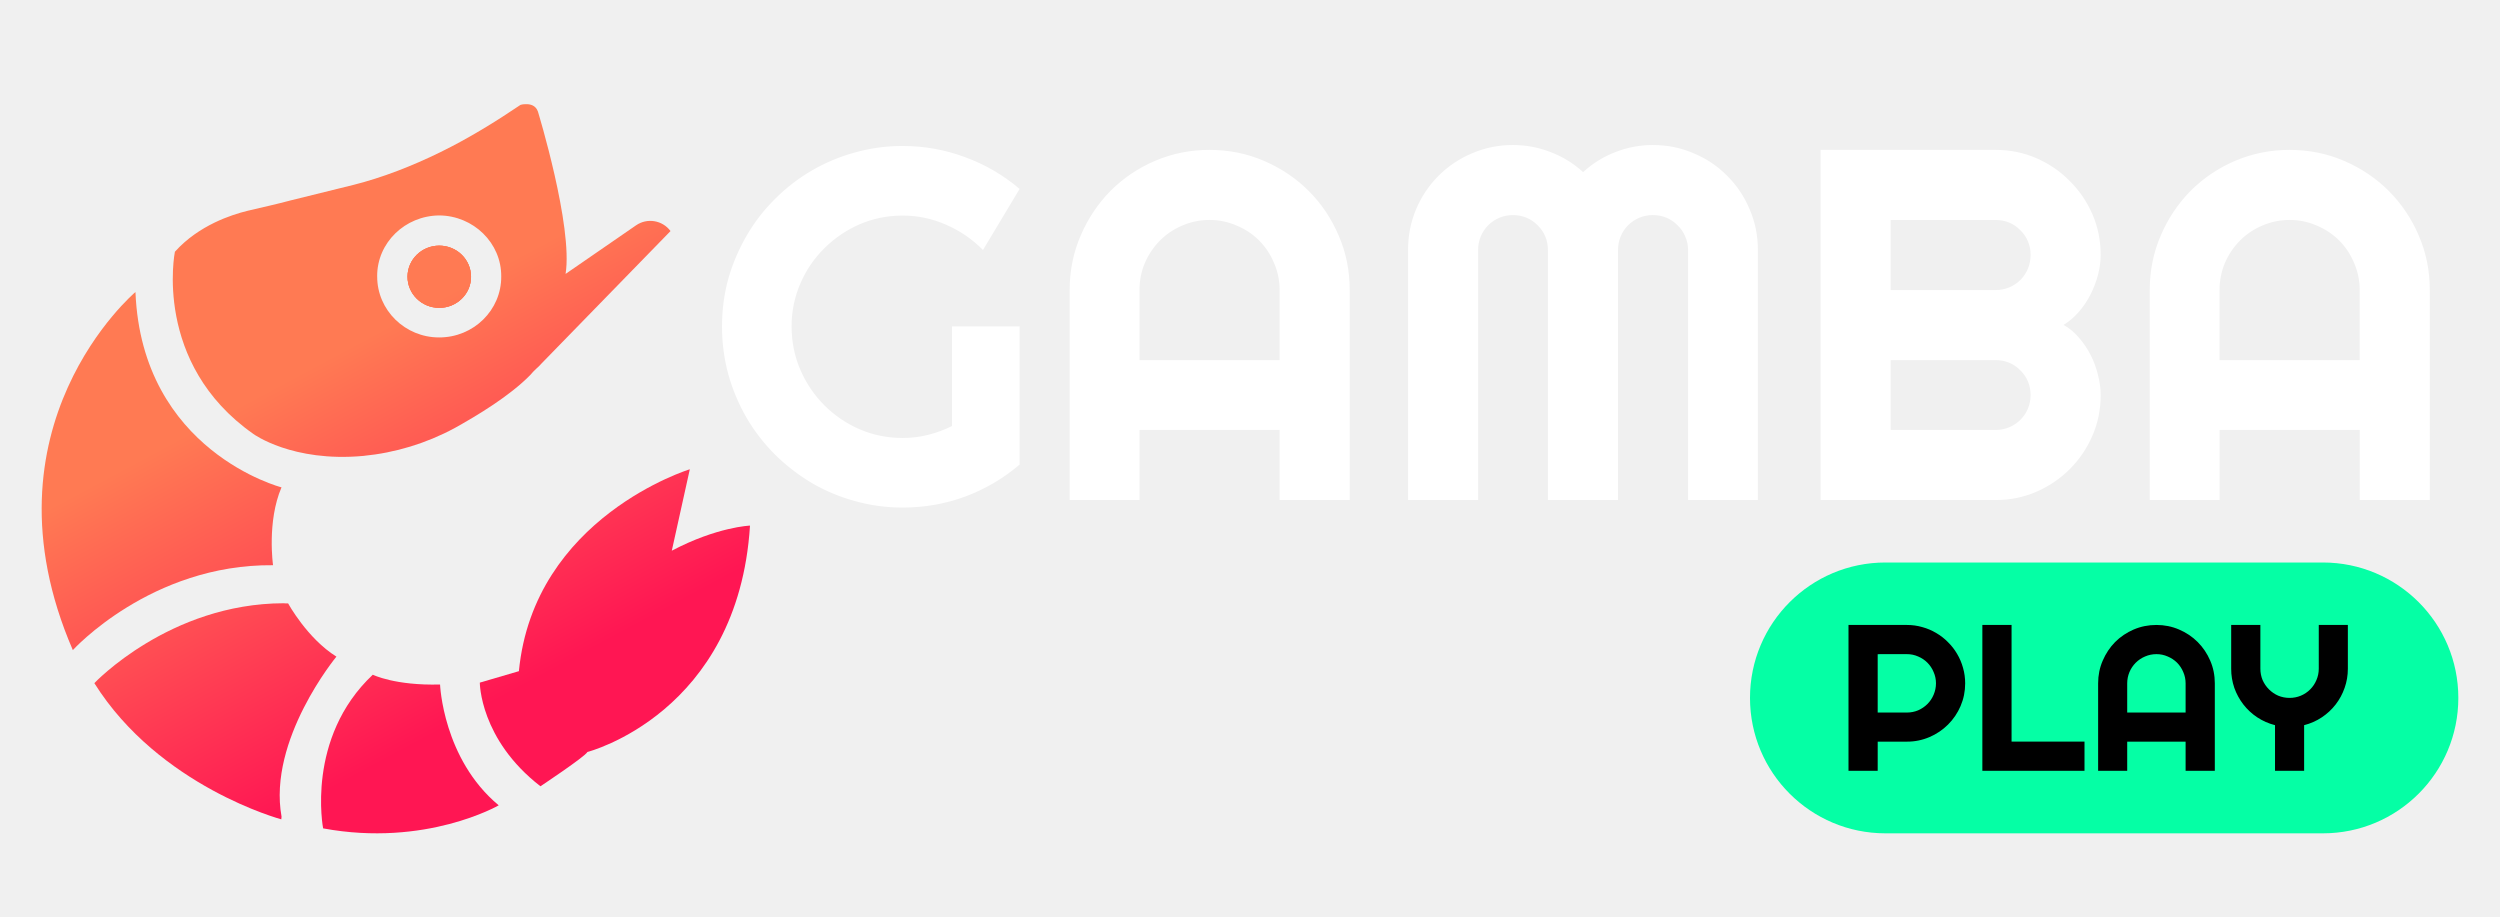
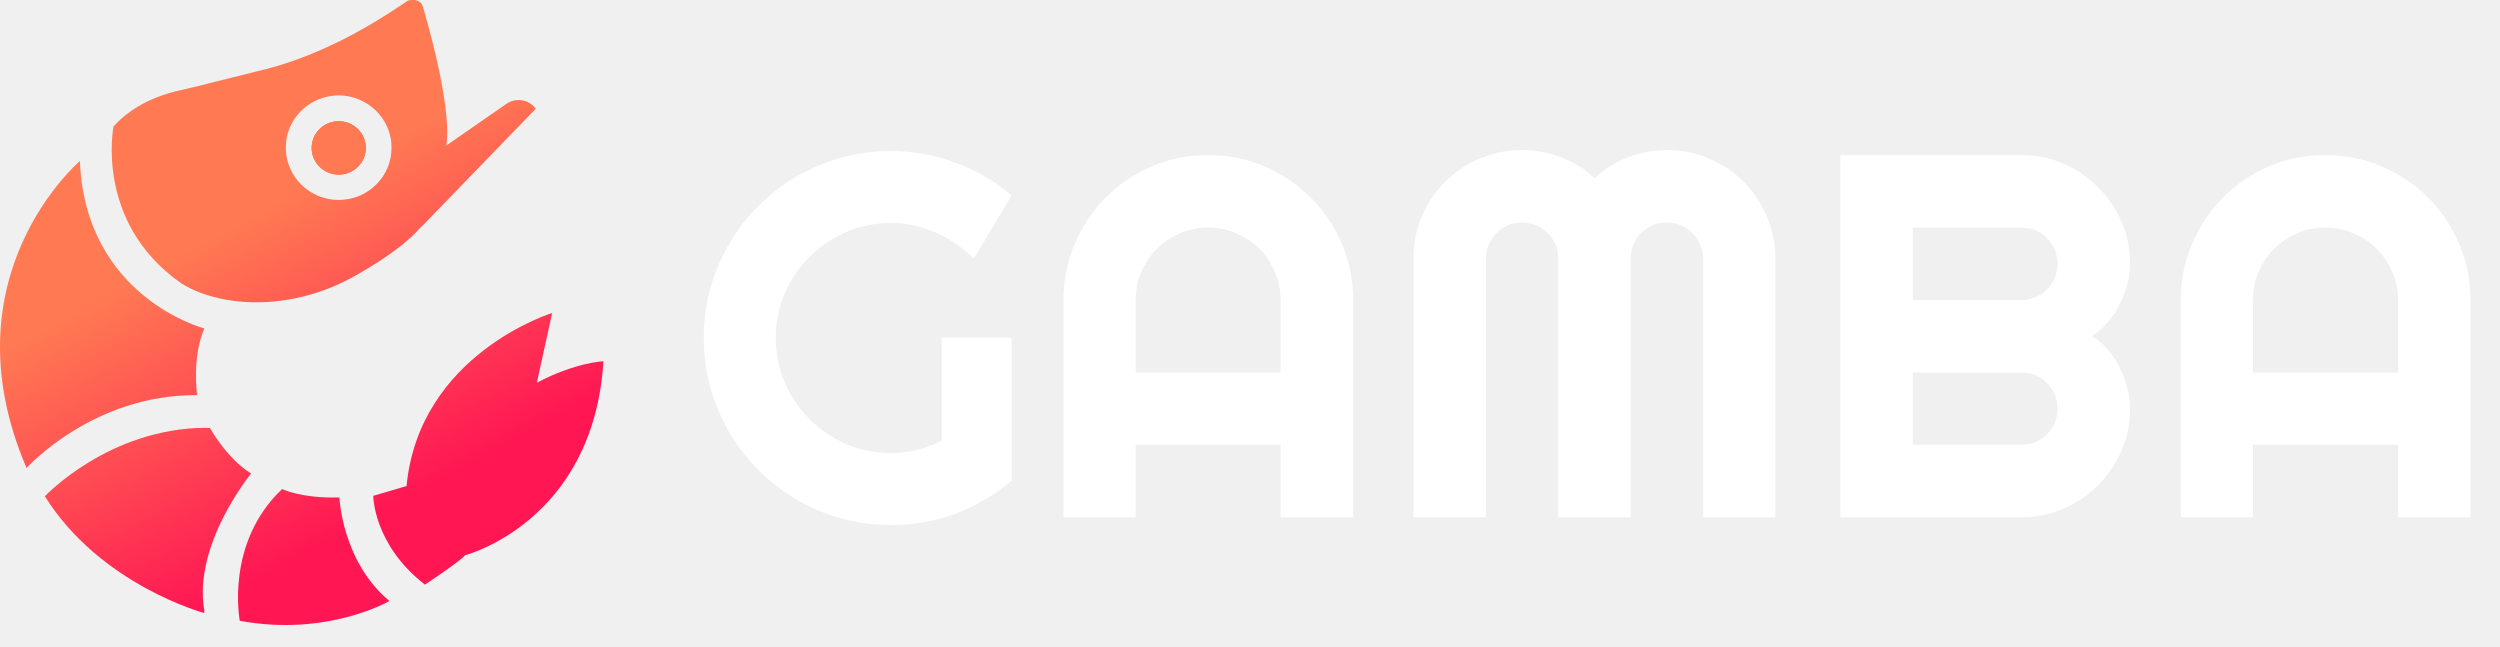
- <svg xmlns="http://www.w3.org/2000/svg" width="120" height="44" viewBox="0 0 120 44" fill="none">
-   <path d="M48.942 22.3a8.7 8.7 0 0 1-2.613 1.536q-1.441.528-3 .527a8.4 8.4 0 0 1-2.309-.316 8.6 8.6 0 0 1-2.062-.867 9.3 9.3 0 0 1-1.758-1.36 8.7 8.7 0 0 1-1.36-1.758 9 9 0 0 1-.879-2.085 8.7 8.7 0 0 1-.304-2.309q0-1.195.304-2.297a9 9 0 0 1 .88-2.062A8.3 8.3 0 0 1 37.2 9.55a8.6 8.6 0 0 1 3.82-2.227 8.4 8.4 0 0 1 2.309-.316q1.559 0 3 .539 1.44.527 2.613 1.523L47.184 12a5.6 5.6 0 0 0-1.758-1.207 5.1 5.1 0 0 0-2.097-.445q-1.102 0-2.075.422a5.5 5.5 0 0 0-1.687 1.148 5.3 5.3 0 0 0-1.148 1.688 5.1 5.1 0 0 0-.422 2.062q0 1.114.422 2.086a5.44 5.44 0 0 0 2.835 2.848q.973.42 2.075.421.633 0 1.23-.152a5.7 5.7 0 0 0 1.137-.422v-4.781h3.246zm12.48-5.015v-3.363q0-.692-.27-1.3a3.3 3.3 0 0 0-.714-1.079 3.3 3.3 0 0 0-1.078-.715 3.2 3.2 0 0 0-1.3-.27q-.693 0-1.313.27-.61.258-1.067.715a3.5 3.5 0 0 0-.726 1.078q-.258.61-.258 1.3v3.364zM64.786 24h-3.364v-3.363h-6.726V24h-3.352V13.922q0-1.394.528-2.613a6.9 6.9 0 0 1 1.43-2.145q.914-.915 2.132-1.441a6.6 6.6 0 0 1 2.625-.528q1.394 0 2.613.528 1.23.527 2.145 1.441t1.441 2.145q.528 1.218.528 2.613zm19.593 0h-3.351V12q0-.351-.14-.656a1.55 1.55 0 0 0-.364-.528 1.6 1.6 0 0 0-.527-.363 1.7 1.7 0 0 0-.657-.129 1.67 1.67 0 0 0-1.195.492 1.67 1.67 0 0 0-.48 1.184v12H74.3V12q0-.351-.129-.656a1.6 1.6 0 0 0-.363-.528 1.6 1.6 0 0 0-.527-.363 1.7 1.7 0 0 0-.656-.129 1.67 1.67 0 0 0-1.196.492A1.67 1.67 0 0 0 70.95 12v12h-3.364V12q0-1.043.387-1.957a5 5 0 0 1 2.684-2.684 4.9 4.9 0 0 1 1.969-.398q.936 0 1.804.34.867.329 1.559.96.69-.631 1.547-.96a4.9 4.9 0 0 1 1.804-.34q1.044 0 1.957.398a4.8 4.8 0 0 1 1.606 1.079q.69.68 1.078 1.605.398.915.398 1.957zm16.454-5.04q0 1.044-.399 1.958a5.13 5.13 0 0 1-2.683 2.684 4.8 4.8 0 0 1-1.957.398H87.39V7.195h8.402q1.044 0 1.957.399.915.398 1.594 1.09.691.68 1.09 1.593.399.915.399 1.957 0 .47-.129.961a4.6 4.6 0 0 1-.364.95 4 4 0 0 1-.562.832q-.328.375-.727.62.41.224.739.61a4.2 4.2 0 0 1 .914 1.793q.129.492.129.96m-10.079 1.677h5.04a1.67 1.67 0 0 0 1.546-1.02q.13-.305.13-.656t-.13-.656a1.6 1.6 0 0 0-.363-.528 1.6 1.6 0 0 0-.527-.363 1.7 1.7 0 0 0-.657-.129h-5.039zm0-6.715h5.04a1.67 1.67 0 0 0 1.183-.48q.234-.236.363-.54.13-.315.13-.668 0-.351-.13-.656a1.6 1.6 0 0 0-.363-.527 1.6 1.6 0 0 0-.527-.364 1.7 1.7 0 0 0-.657-.128h-5.039zm22.512 3.363v-3.363q0-.692-.269-1.3a3.3 3.3 0 0 0-.715-1.079 3.3 3.3 0 0 0-1.078-.715q-.61-.27-1.301-.27-.692 0-1.313.27-.609.258-1.066.715a3.5 3.5 0 0 0-.727 1.078 3.3 3.3 0 0 0-.257 1.3v3.364zM116.629 24h-3.363v-3.363h-6.726V24h-3.352V13.922q0-1.394.527-2.613a6.9 6.9 0 0 1 1.43-2.145 6.8 6.8 0 0 1 2.133-1.441 6.6 6.6 0 0 1 2.625-.528q1.395 0 2.613.528 1.23.527 2.145 1.441a6.8 6.8 0 0 1 1.441 2.145q.528 1.218.527 2.613z" fill="#fff" />
-   <path d="M3.496 31.205s3.744-4.13 9.61-4.075c0 0-.3-2.092.406-3.737 0 0-6.704-1.728-7.01-9.376.001 0-7.65 6.455-3.006 17.188" fill="url(#a)" />
-   <path d="M4.528 32.79c3.117 4.969 8.974 6.538 8.974 6.538l.012-.13c-.665-3.69 2.634-7.68 2.634-7.68-1.397-.869-2.318-2.554-2.318-2.554-.083.004-.15-.002-.217-.008-5.48.013-9.085 3.835-9.085 3.835" fill="url(#b)" />
-   <path d="M15.51 39.762c4.934.915 8.428-1.106 8.428-1.106-2.678-2.228-2.815-5.8-2.815-5.8-2.162.06-3.229-.47-3.229-.47-3.23 3.041-2.384 7.376-2.384 7.376" fill="url(#c)" />
-   <path d="m24.907 32.216-1.876.55s-.004 2.72 2.91 4.975c0 0 2.133-1.414 2.257-1.647 0 0 7.232-1.844 7.802-10.865 0 0-1.578.058-3.754 1.205l.865-3.909s-7.489 2.294-8.204 9.691" fill="url(#d)" />
-   <path d="M22.61 13.284c0 .824-.683 1.492-1.525 1.492s-1.524-.668-1.524-1.492.683-1.492 1.524-1.492c.842 0 1.524.668 1.524 1.492" fill="url(#e)" />
-   <path d="M24.984 5.034c-1.184.801-2.476 1.598-3.839 2.267s-2.773 1.217-4.165 1.57l-3.015.745c-.7.188-1.418.345-2.11.509-.725.181-2.31.679-3.46 1.959 0 0-1.076 5.35 3.769 8.747 0 0 1.865 1.365 5.271 1.053a11.6 11.6 0 0 0 4.382-1.333c1.1-.61 2.653-1.547 3.637-2.552.087-.109.184-.202.28-.295.072-.06.169-.153.272-.27l6.179-6.343a1.207 1.207 0 0 0-1.658-.273l-3.379 2.33c.363-2.269-1.328-7.794-1.328-7.794-.103-.298-.372-.361-.58-.353-.15-.003-.256.033-.256.033m-6.88 8.234c-.011-1.613 1.336-2.916 2.983-2.927 1.638.013 2.986 1.324 2.972 2.929.012 1.612-1.327 2.931-2.982 2.927-1.63.002-2.977-1.308-2.972-2.93" fill="url(#f)" />
-   <path d="M22.61 13.283c0 .825-.683 1.493-1.525 1.493s-1.524-.668-1.524-1.493c0-.824.683-1.492 1.524-1.492.842 0 1.524.668 1.524 1.492" fill="url(#g)" />
-   <path d="M22.61 13.283c0 .825-.683 1.493-1.525 1.493s-1.524-.668-1.524-1.493c0-.824.683-1.492 1.524-1.492.842 0 1.524.668 1.524 1.492" fill="url(#h)" />
-   <rect x="84" y="27" width="34" height="13" rx="6.5" fill="#05FFA5" />
-   <path d="M90.129 31.4v2.802h1.401q.288 0 .542-.107.255-.113.445-.303t.297-.444a1.4 1.4 0 0 0 .113-.547q0-.288-.113-.542a1.37 1.37 0 0 0-.742-.747 1.3 1.3 0 0 0-.542-.113zm0 5.6h-1.401v-7.002h2.802q.386 0 .742.103.358.098.664.283.314.18.567.44.258.252.44.566.185.312.283.669.102.356.102.742 0 .576-.22 1.089a2.82 2.82 0 0 1-1.494 1.49 2.7 2.7 0 0 1-1.084.219h-1.4zm9.927 0h-4.903v-7.002h1.402v5.6h3.501zm4.853-2.798v-1.401q0-.288-.112-.542a1.4 1.4 0 0 0-.298-.45 1.4 1.4 0 0 0-.449-.297 1.3 1.3 0 0 0-.542-.113q-.288 0-.547.113a1.4 1.4 0 0 0-.747.747 1.4 1.4 0 0 0-.108.542v1.401zM106.311 37h-1.402v-1.401h-2.803V37h-1.396v-4.2q0-.58.22-1.088.22-.513.595-.894.382-.381.889-.6.513-.22 1.094-.22.58 0 1.089.22.512.219.893.6.38.381.601.894.22.507.22 1.089zm4.287 0h-1.397v-2.192a2.8 2.8 0 0 1-.854-.376 2.8 2.8 0 0 1-.664-.616 2.9 2.9 0 0 1-.435-.796 2.8 2.8 0 0 1-.151-.922v-2.1h1.401v2.1q0 .288.107.547a1.46 1.46 0 0 0 .748.747q.258.107.546.107a1.38 1.38 0 0 0 .992-.41q.19-.19.297-.444.113-.26.113-.547v-2.1h1.396v2.1q0 .484-.156.922-.151.435-.43.796a2.8 2.8 0 0 1-.664.616q-.386.258-.849.376z" fill="#000" />
+ <svg xmlns="http://www.w3.org/2000/svg" width="116" height="30" viewBox="0 0 116 30" fill="none">
+   <path d="M46.941 22.301C46.16 22.965 45.289 23.477 44.328 23.836C43.367 24.188 42.367 24.363 41.328 24.363C40.531 24.363 39.762 24.258 39.02 24.047C38.285 23.844 37.598 23.555 36.957 23.18C36.316 22.797 35.73 22.344 35.199 21.82C34.668 21.289 34.215 20.703 33.84 20.062C33.465 19.414 33.172 18.719 32.961 17.977C32.758 17.234 32.656 16.465 32.656 15.668C32.656 14.871 32.758 14.105 32.961 13.371C33.172 12.637 33.465 11.949 33.84 11.309C34.215 10.66 34.668 10.074 35.199 9.551C35.73 9.02 36.316 8.566 36.957 8.191C37.598 7.816 38.285 7.527 39.02 7.324C39.762 7.113 40.531 7.008 41.328 7.008C42.367 7.008 43.367 7.188 44.328 7.547C45.289 7.898 46.16 8.406 46.941 9.07L45.184 12C44.676 11.484 44.09 11.082 43.426 10.793C42.762 10.496 42.062 10.348 41.328 10.348C40.594 10.348 39.902 10.488 39.254 10.77C38.613 11.051 38.051 11.434 37.566 11.918C37.082 12.395 36.699 12.957 36.418 13.605C36.137 14.246 35.996 14.934 35.996 15.668C35.996 16.41 36.137 17.105 36.418 17.754C36.699 18.402 37.082 18.969 37.566 19.453C38.051 19.938 38.613 20.32 39.254 20.602C39.902 20.883 40.594 21.023 41.328 21.023C41.75 21.023 42.16 20.973 42.559 20.871C42.957 20.77 43.336 20.629 43.695 20.449V15.668H46.941V22.301ZM59.422 17.285V13.922C59.422 13.461 59.332 13.027 59.152 12.621C58.98 12.207 58.742 11.848 58.438 11.543C58.133 11.238 57.773 11 57.359 10.828C56.953 10.648 56.52 10.559 56.059 10.559C55.598 10.559 55.16 10.648 54.746 10.828C54.34 11 53.984 11.238 53.68 11.543C53.375 11.848 53.133 12.207 52.953 12.621C52.781 13.027 52.695 13.461 52.695 13.922V17.285H59.422ZM62.785 24H59.422V20.637H52.695V24H49.344V13.922C49.344 12.992 49.52 12.121 49.871 11.309C50.223 10.488 50.699 9.773 51.301 9.164C51.91 8.555 52.621 8.074 53.434 7.723C54.254 7.371 55.129 7.195 56.059 7.195C56.988 7.195 57.859 7.371 58.672 7.723C59.492 8.074 60.207 8.555 60.816 9.164C61.426 9.773 61.906 10.488 62.258 11.309C62.609 12.121 62.785 12.992 62.785 13.922V24ZM82.379 24H79.027V12C79.027 11.766 78.981 11.547 78.887 11.344C78.801 11.141 78.68 10.965 78.523 10.816C78.375 10.66 78.199 10.539 77.996 10.453C77.793 10.367 77.574 10.324 77.34 10.324C77.106 10.324 76.887 10.367 76.684 10.453C76.481 10.539 76.301 10.66 76.144 10.816C75.996 10.965 75.879 11.141 75.793 11.344C75.707 11.547 75.664 11.766 75.664 12V24H72.301V12C72.301 11.766 72.258 11.547 72.172 11.344C72.086 11.141 71.965 10.965 71.809 10.816C71.66 10.66 71.484 10.539 71.281 10.453C71.078 10.367 70.859 10.324 70.625 10.324C70.391 10.324 70.172 10.367 69.969 10.453C69.766 10.539 69.586 10.66 69.43 10.816C69.281 10.965 69.164 11.141 69.078 11.344C68.992 11.547 68.949 11.766 68.949 12V24H65.586V12C65.586 11.305 65.715 10.652 65.973 10.043C66.238 9.426 66.598 8.891 67.051 8.438C67.512 7.977 68.047 7.617 68.656 7.359C69.273 7.094 69.93 6.961 70.625 6.961C71.25 6.961 71.852 7.074 72.43 7.301C73.008 7.52 73.527 7.84 73.988 8.262C74.449 7.84 74.965 7.52 75.535 7.301C76.113 7.074 76.715 6.961 77.34 6.961C78.035 6.961 78.688 7.094 79.297 7.359C79.914 7.617 80.449 7.977 80.902 8.438C81.363 8.891 81.723 9.426 81.981 10.043C82.246 10.652 82.379 11.305 82.379 12V24ZM98.832 18.961C98.832 19.656 98.699 20.309 98.434 20.918C98.168 21.527 97.805 22.062 97.344 22.523C96.891 22.977 96.359 23.336 95.75 23.602C95.141 23.867 94.488 24 93.793 24H85.391V7.195H93.793C94.488 7.195 95.141 7.328 95.75 7.594C96.359 7.859 96.891 8.223 97.344 8.684C97.805 9.137 98.168 9.668 98.434 10.277C98.699 10.887 98.832 11.539 98.832 12.234C98.832 12.547 98.789 12.867 98.703 13.195C98.617 13.523 98.496 13.84 98.34 14.145C98.184 14.449 97.996 14.727 97.777 14.977C97.559 15.227 97.316 15.434 97.051 15.598C97.324 15.746 97.57 15.949 97.789 16.207C98.008 16.457 98.195 16.734 98.352 17.039C98.508 17.344 98.625 17.664 98.703 18C98.789 18.328 98.832 18.648 98.832 18.961ZM88.754 20.637H93.793C94.027 20.637 94.246 20.594 94.449 20.508C94.652 20.422 94.828 20.305 94.977 20.156C95.133 20 95.254 19.82 95.34 19.617C95.426 19.414 95.469 19.195 95.469 18.961C95.469 18.727 95.426 18.508 95.34 18.305C95.254 18.102 95.133 17.926 94.977 17.777C94.828 17.621 94.652 17.5 94.449 17.414C94.246 17.328 94.027 17.285 93.793 17.285H88.754V20.637ZM88.754 13.922H93.793C94.027 13.922 94.246 13.879 94.449 13.793C94.652 13.707 94.828 13.59 94.977 13.441C95.133 13.285 95.254 13.105 95.34 12.902C95.426 12.691 95.469 12.469 95.469 12.234C95.469 12 95.426 11.781 95.34 11.578C95.254 11.375 95.133 11.199 94.977 11.051C94.828 10.895 94.652 10.773 94.449 10.688C94.246 10.602 94.027 10.559 93.793 10.559H88.754V13.922ZM111.266 17.285V13.922C111.266 13.461 111.176 13.027 110.996 12.621C110.824 12.207 110.586 11.848 110.281 11.543C109.977 11.238 109.617 11 109.203 10.828C108.797 10.648 108.363 10.559 107.902 10.559C107.441 10.559 107.004 10.648 106.59 10.828C106.184 11 105.828 11.238 105.523 11.543C105.219 11.848 104.977 12.207 104.797 12.621C104.625 13.027 104.539 13.461 104.539 13.922V17.285H111.266ZM114.629 24H111.266V20.637H104.539V24H101.188V13.922C101.188 12.992 101.363 12.121 101.715 11.309C102.066 10.488 102.543 9.773 103.145 9.164C103.754 8.555 104.465 8.074 105.277 7.723C106.098 7.371 106.973 7.195 107.902 7.195C108.832 7.195 109.703 7.371 110.516 7.723C111.336 8.074 112.051 8.555 112.66 9.164C113.27 9.773 113.75 10.488 114.102 11.309C114.453 12.121 114.629 12.992 114.629 13.922V24Z" fill="white" />
+   <path d="M1.232 21.713C1.232 21.713 4.315 18.29 9.146 18.336C9.146 18.336 8.898 16.602 9.48 15.24C9.48 15.24 3.959 13.808 3.708 7.471C3.708 7.471 -2.592 12.819 1.232 21.713Z" fill="url(#paint0_linear_773_309)" />
+   <path d="M2.082 23.027C4.649 27.143 9.472 28.443 9.472 28.443L9.482 28.335C8.934 25.278 11.651 21.973 11.651 21.973C10.501 21.253 9.742 19.857 9.742 19.857C9.674 19.859 9.619 19.854 9.564 19.85C5.051 19.861 2.082 23.027 2.082 23.027Z" fill="url(#paint1_linear_773_309)" />
+   <path d="M11.126 28.804C15.189 29.561 18.067 27.887 18.067 27.887C15.861 26.041 15.748 23.081 15.748 23.081C13.968 23.131 13.089 22.692 13.089 22.692C10.428 25.212 11.126 28.804 11.126 28.804Z" fill="url(#paint2_linear_773_309)" />
+   <path d="M18.864 22.551L17.32 23.006C17.32 23.006 17.316 25.26 19.716 27.128C19.716 27.128 21.473 25.957 21.575 25.764C21.575 25.764 27.53 24.236 28 16.762C28 16.762 26.701 16.81 24.908 17.76L25.621 14.521C25.621 14.521 19.453 16.422 18.864 22.551Z" fill="url(#paint3_linear_773_309)" />
+   <path d="M16.972 6.863C16.972 7.546 16.41 8.1 15.717 8.1C15.024 8.1 14.462 7.546 14.462 6.863C14.462 6.181 15.024 5.627 15.717 5.627C16.41 5.627 16.972 6.181 16.972 6.863Z" fill="url(#paint4_linear_773_309)" />
+   <path d="M18.928 0.029C17.953 0.692 16.889 1.352 15.766 1.906C14.644 2.46 13.483 2.915 12.336 3.207L9.853 3.825C9.277 3.981 8.686 4.11 8.116 4.246C7.519 4.396 6.213 4.809 5.267 5.869C5.267 5.869 4.38 10.302 8.37 13.117C8.37 13.117 9.906 14.248 12.711 13.99C13.988 13.869 15.206 13.486 16.32 12.885C17.225 12.38 18.504 11.604 19.315 10.771C19.387 10.68 19.466 10.603 19.545 10.526C19.605 10.477 19.684 10.399 19.77 10.302L24.858 5.047C24.547 4.613 23.933 4.514 23.493 4.82L20.71 6.751C21.009 4.871 19.616 0.293 19.616 0.293C19.531 0.047 19.31 -0.006 19.139 0C19.016 -0.002 18.928 0.029 18.928 0.029ZM13.262 6.85C13.253 5.515 14.362 4.434 15.718 4.425C17.068 4.436 18.177 5.522 18.166 6.852C18.176 8.188 17.073 9.281 15.71 9.277C14.368 9.279 13.258 8.193 13.262 6.85Z" fill="url(#paint5_linear_773_309)" />
+   <path d="M16.972 6.863C16.972 7.546 16.41 8.1 15.717 8.1C15.024 8.1 14.462 7.546 14.462 6.863C14.462 6.181 15.024 5.627 15.717 5.627C16.41 5.627 16.972 6.181 16.972 6.863Z" fill="url(#paint6_linear_773_309)" />
+   <path d="M16.972 6.863C16.972 7.546 16.41 8.1 15.717 8.1C15.024 8.1 14.462 7.546 14.462 6.863C14.462 6.181 15.024 5.627 15.717 5.627C16.41 5.627 16.972 6.181 16.972 6.863Z" fill="url(#paint7_linear_773_309)" />
  <defs>
-     <linearGradient id="a" x1="14.759" y1="38.489" x2="6.117" y2="22.374" gradientUnits="userSpaceOnUse">
+     <linearGradient id="paint0_linear_773_309" x1="10.507" y1="27.747" x2="3.323" y2="14.432" gradientUnits="userSpaceOnUse">
      <stop stop-color="#FF1653" />
      <stop offset="1" stop-color="#FF7A53" />
    </linearGradient>
-     <linearGradient id="b" x1="14.082" y1="38.85" x2="5.441" y2="22.735" gradientUnits="userSpaceOnUse">
+     <linearGradient id="paint1_linear_773_309" x1="9.95" y1="28.047" x2="2.766" y2="14.732" gradientUnits="userSpaceOnUse">
      <stop stop-color="#FF1653" />
      <stop offset="1" stop-color="#FF7A53" />
    </linearGradient>
-     <linearGradient id="c" x1="18.437" y1="36.516" x2="9.795" y2="20.402" gradientUnits="userSpaceOnUse">
+     <linearGradient id="paint2_linear_773_309" x1="13.536" y1="26.114" x2="6.352" y2="12.799" gradientUnits="userSpaceOnUse">
      <stop stop-color="#FF1653" />
      <stop offset="1" stop-color="#FF7A53" />
    </linearGradient>
-     <linearGradient id="d" x1="29.952" y1="30.339" x2="21.311" y2="14.225" gradientUnits="userSpaceOnUse">
+     <linearGradient id="paint3_linear_773_309" x1="23.019" y1="20.996" x2="15.835" y2="7.68" gradientUnits="userSpaceOnUse">
      <stop stop-color="#FF1653" />
      <stop offset="1" stop-color="#FF7A53" />
    </linearGradient>
-     <linearGradient id="e" x1="30.472" y1="30.064" x2="21.831" y2="13.95" gradientUnits="userSpaceOnUse">
+     <linearGradient id="paint4_linear_773_309" x1="23.448" y1="20.767" x2="16.263" y2="7.451" gradientUnits="userSpaceOnUse">
      <stop stop-color="#FF1653" />
      <stop offset="1" stop-color="#FF7A53" />
    </linearGradient>
-     <linearGradient id="f" x1="29.74" y1="30.452" x2="21.099" y2="14.338" gradientUnits="userSpaceOnUse">
+     <linearGradient id="paint5_linear_773_309" x1="22.845" y1="21.089" x2="15.66" y2="7.773" gradientUnits="userSpaceOnUse">
      <stop stop-color="#FF1653" />
      <stop offset="1" stop-color="#FF7A53" />
    </linearGradient>
-     <linearGradient id="g" x1="30.472" y1="30.063" x2="21.831" y2="13.948" gradientUnits="userSpaceOnUse">
+     <linearGradient id="paint6_linear_773_309" x1="23.448" y1="20.767" x2="16.263" y2="7.451" gradientUnits="userSpaceOnUse">
      <stop stop-color="#FF1653" />
      <stop offset="1" stop-color="#FF7A53" />
    </linearGradient>
-     <linearGradient id="h" x1="30.472" y1="30.063" x2="21.831" y2="13.948" gradientUnits="userSpaceOnUse">
+     <linearGradient id="paint7_linear_773_309" x1="23.448" y1="20.767" x2="16.263" y2="7.451" gradientUnits="userSpaceOnUse">
      <stop stop-color="#FF1653" />
      <stop offset="1" stop-color="#FF7A53" />
    </linearGradient>
  </defs>
</svg>
